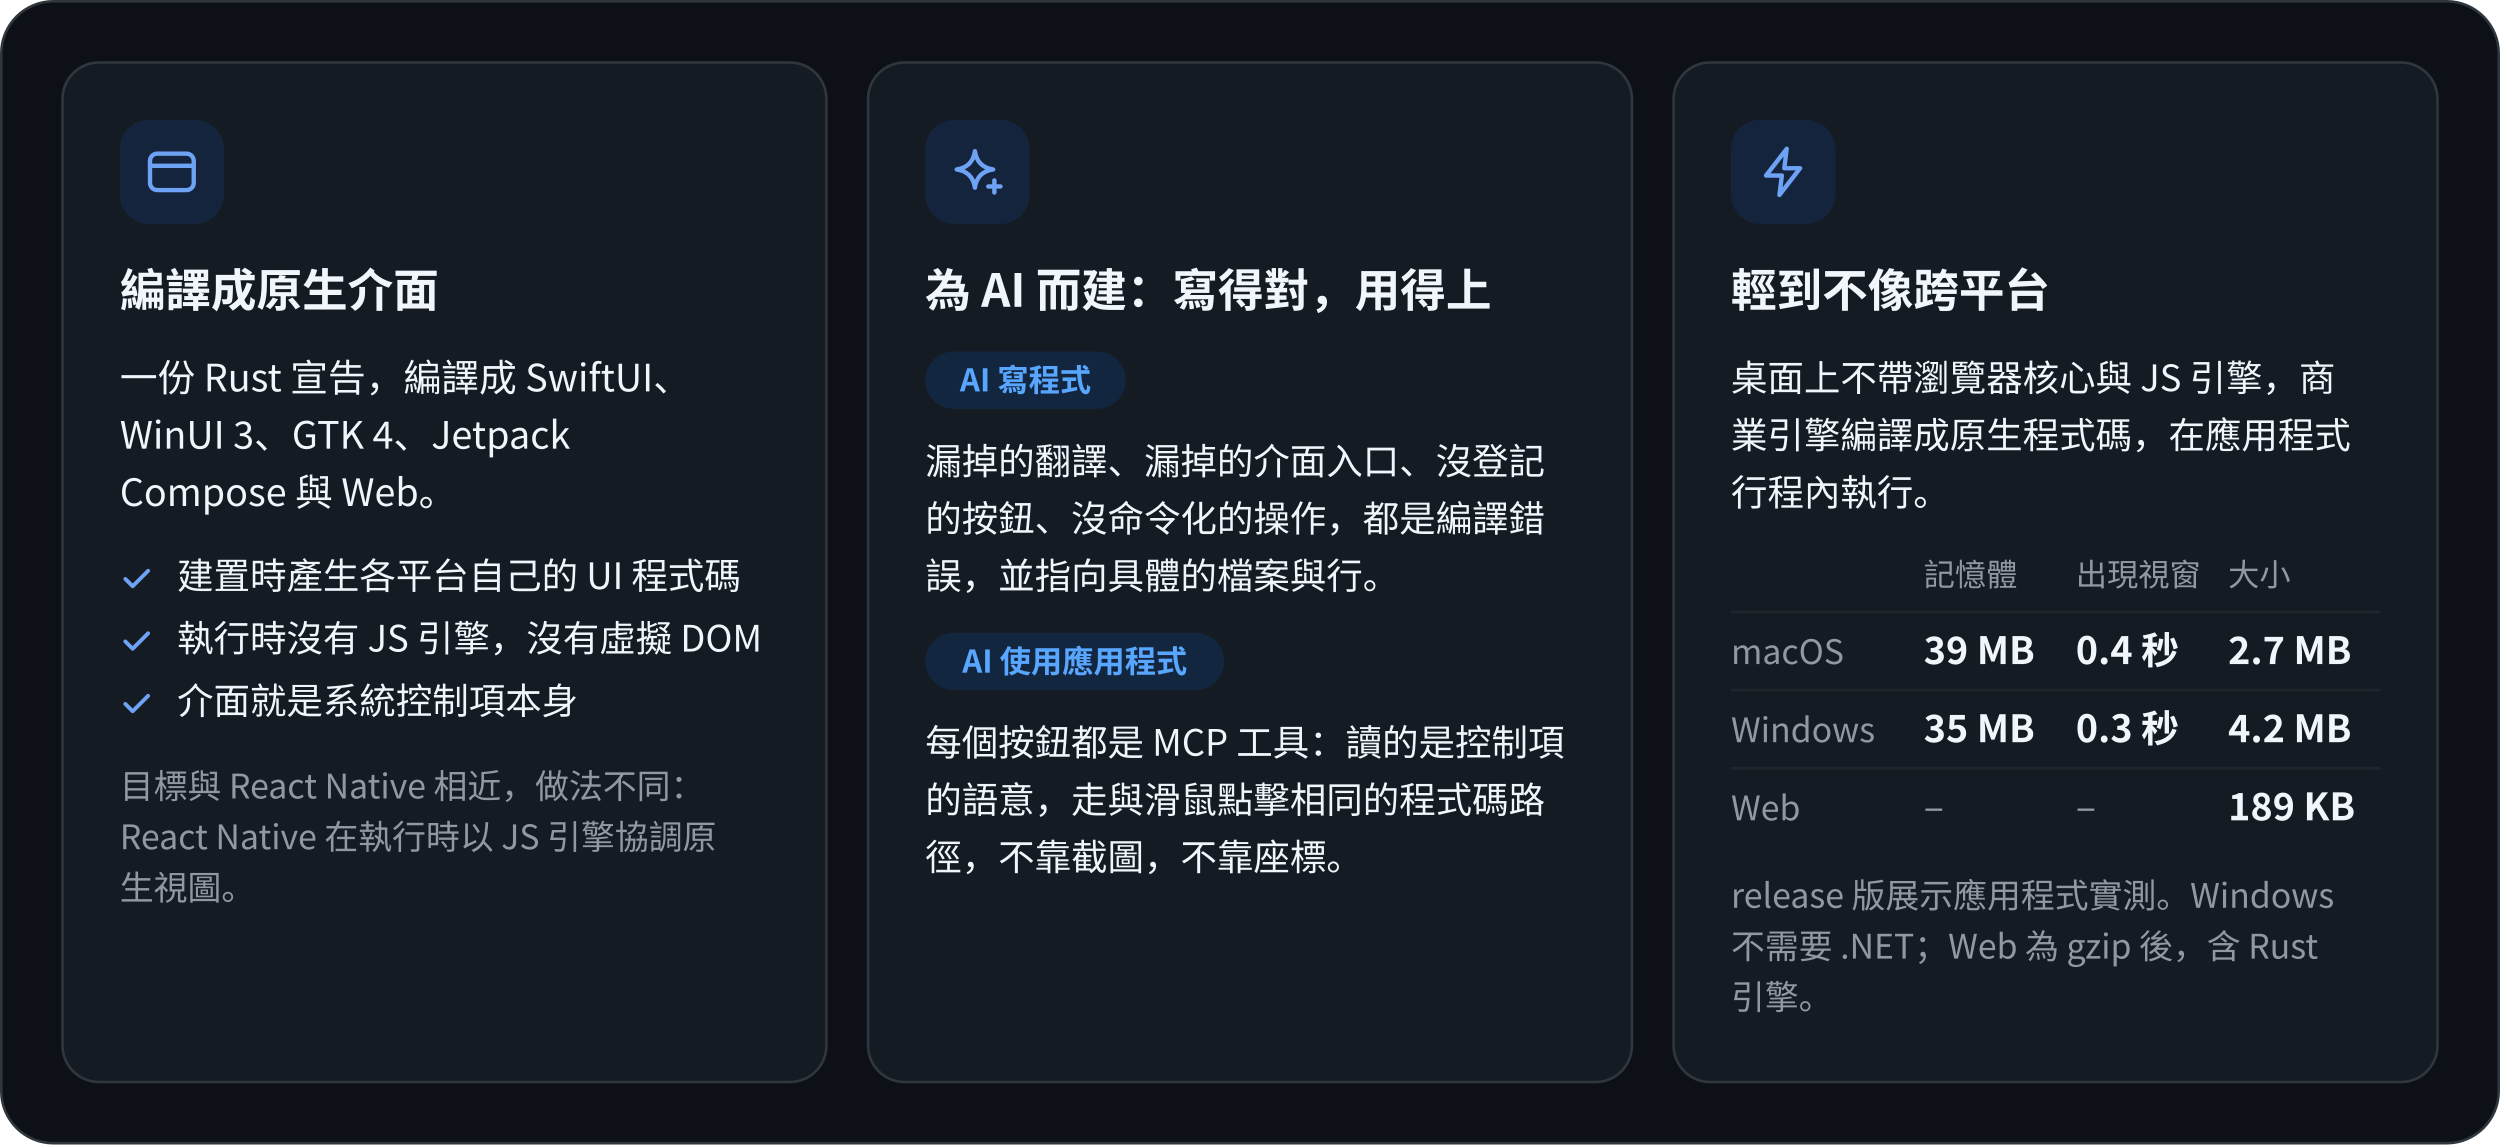
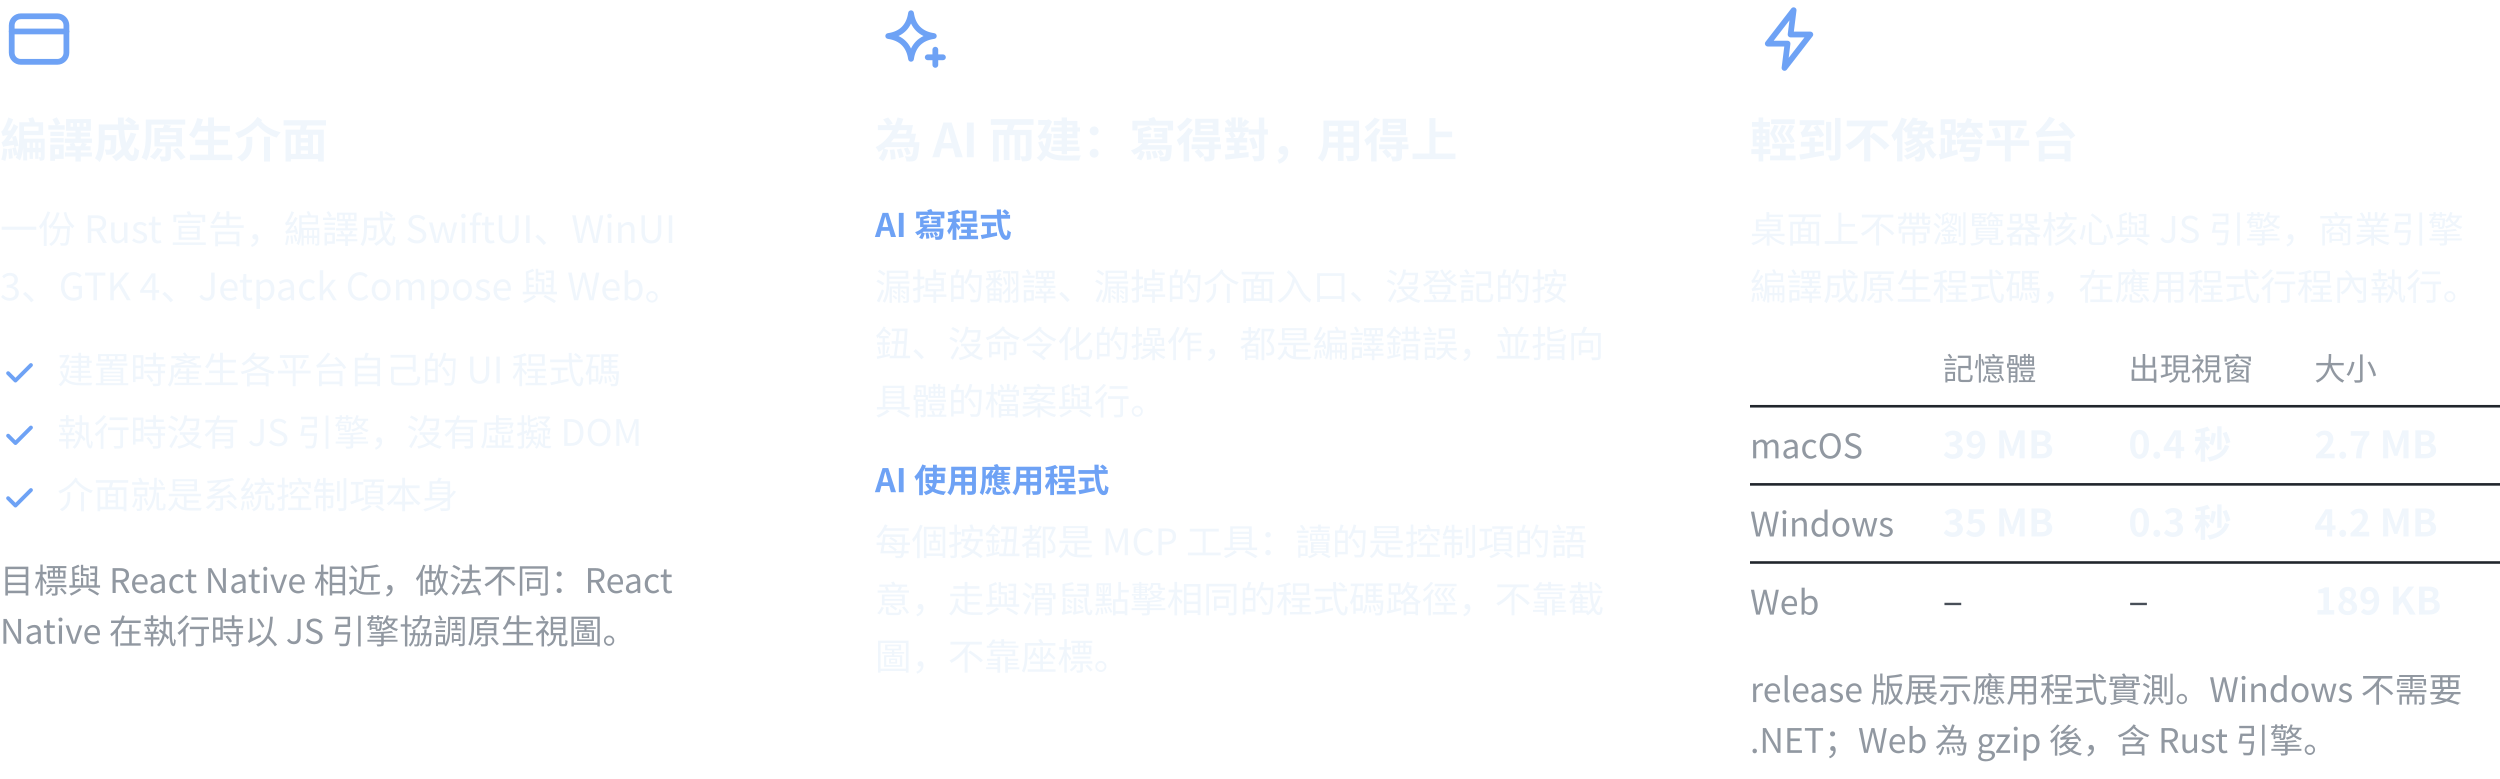
- <svg xmlns="http://www.w3.org/2000/svg" viewBox="0 0 960 439.5" width="960" height="439.5" font-family="-apple-system, BlinkMacSystemFont, 'Segoe UI', 'PingFang SC', 'Hiragino Sans GB', 'Microsoft YaHei', 'Noto Sans CJK SC', 'Helvetica Neue', Arial, sans-serif">
+ <svg xmlns="http://www.w3.org/2000/svg" viewBox="0 0 960 299" width="960" height="299" font-family="-apple-system, BlinkMacSystemFont, 'Segoe UI', 'PingFang SC', 'Hiragino Sans GB', 'Microsoft YaHei', 'Noto Sans CJK SC', 'Helvetica Neue', Arial, sans-serif">
  <defs>
    <symbol id="bern-logo" viewBox="0 0 1024 1024">
      <defs>
        <clipPath id="bern-symbol-disc">
          <circle cx="512" cy="512" r="512" />
        </clipPath>
      </defs>
      <g clip-path="url(#bern-symbol-disc)">
        <rect width="1024" height="1024" fill="#4A8BEF" />
        <path fill="#24324D" d="M 290.4 372.1 C 270.7 579.3 309.8 827.6 392.0 1060.0 L 1100 1100 L 1060.0 880.0 C 1013.0 692.2 904.4 451.5 684.3 270.5 A 14 14 0 0 0 662.4 286.5 C 693.7 364.2 711.6 444.8 715.3 529.4 A 36 36 0 0 1 691.6 564.9 C 620.6 590.7 549.5 616.5 478.5 642.4 A 36 36 0 0 1 436.0 628.1 C 383.8 547.6 344.6 461.1 317.8 369.5 A 14 14 0 0 0 290.4 372.1 Z" />
        <ellipse rx="22" ry="36" fill="#E8F4FF" transform="translate(520 760) rotate(-20)" />
        <ellipse rx="22" ry="36" fill="#E8F4FF" transform="translate(748 668) rotate(-20)" />
      </g>
    </symbol>
-     <marker id="arrow" viewBox="0 0 10 10" refX="8" refY="5" markerWidth="10" markerHeight="10" markerUnits="userSpaceOnUse" orient="auto-start-reverse">
-       <path d="M0 0 L10 5 L0 10 z" fill="#484F58" />
-     </marker>
-     <marker id="arrow-accent" viewBox="0 0 10 10" refX="8" refY="5" markerWidth="11" markerHeight="11" markerUnits="userSpaceOnUse" orient="auto-start-reverse">
-       <path d="M0 0 L10 5 L0 10 z" fill="#6EA2F5" />
-     </marker>
  </defs>
-   <rect x="0.5" y="0.5" width="959" height="438.5" rx="20" fill="#0D1117" stroke="#30363D" />
-   <rect x="24.0" y="24" width="293.333" height="391.5" rx="14" fill="#151B23" stroke="#30363D" />
-   <g transform="translate(24.0 24.0)">
-     <rect x="22" y="22" width="40" height="40" rx="11.2" fill="#14243D" />
-     <g transform="translate(30.8 30.8) scale(0.9333)" fill="none" stroke="#6EA2F5" stroke-width="1.8" stroke-linecap="round" stroke-linejoin="round" color="#6EA2F5">
+   <g transform="translate(0.0 0.0)">
+     <g transform="translate(1.0 1.0) scale(1.1667)" fill="none" stroke="#6EA2F5" stroke-width="1.9" stroke-linecap="round" stroke-linejoin="round" color="#6EA2F5">
      <rect x="3" y="4.5" width="18" height="15" rx="3" />
      <path d="M3 9.5h18" />
    </g>
-     <text x="22.0" y="93.8" font-size="17.5" fill="#F0F6FC" font-weight="700">編譯成原生介面</text>
-     <text x="22.0" y="126.3" font-size="14.5" fill="#F0F6FC">一份 Rust 宣告，編譯成 SwiftUI、</text>
-     <text x="22.0" y="148.3" font-size="14.5" fill="#F0F6FC">WinUI 3、GTK 4、Jetpack</text>
-     <text x="22.0" y="170.3" font-size="14.5" fill="#F0F6FC">Compose 與 Web。</text>
-     <g transform="translate(21.0 190.5) scale(0.625)" fill="none" stroke="#6EA2F5" stroke-width="2.4" stroke-linecap="round" stroke-linejoin="round" color="#6EA2F5">
+     <text x="0.0" y="60.4" font-size="18" fill="#F0F6FC" font-weight="700">編譯成原生介面</text>
+     <text x="0.0" y="93.3" font-size="14.5" fill="#F0F6FC">一份 Rust 宣告，編譯成 SwiftUI、WinUI</text>
+     <text x="0.0" y="115.3" font-size="14.5" fill="#F0F6FC">3、GTK 4、Jetpack Compose 與 Web。</text>
+     <g transform="translate(0.0 135.5) scale(0.625)" fill="none" stroke="#6EA2F5" stroke-width="2.4" stroke-linecap="round" stroke-linejoin="round" color="#6EA2F5">
      <path d="m5 12.5 4.5 4.5L19 7.5" />
    </g>
-     <text x="44.0" y="202.2" font-size="14" fill="#F0F6FC">建置時產生各平台自己的 UI 程式碼</text>
-     <g transform="translate(21.0 214.5) scale(0.625)" fill="none" stroke="#6EA2F5" stroke-width="2.4" stroke-linecap="round" stroke-linejoin="round" color="#6EA2F5">
+     <text x="22.0" y="147.2" font-size="14" fill="#F0F6FC">建置時產生各平台自己的 UI 程式碼</text>
+     <g transform="translate(0.0 159.5) scale(0.625)" fill="none" stroke="#6EA2F5" stroke-width="2.4" stroke-linecap="round" stroke-linejoin="round" color="#6EA2F5">
      <path d="m5 12.5 4.5 4.5L19 7.5" />
    </g>
-     <text x="44.0" y="226.2" font-size="14" fill="#F0F6FC">執行時沒有 JS 引擎，沒有虛擬 DOM</text>
-     <g transform="translate(21.0 238.5) scale(0.625)" fill="none" stroke="#6EA2F5" stroke-width="2.4" stroke-linecap="round" stroke-linejoin="round" color="#6EA2F5">
+     <text x="22.0" y="171.2" font-size="14" fill="#F0F6FC">執行時沒有 JS 引擎，沒有虛擬 DOM</text>
+     <g transform="translate(0.0 183.5) scale(0.625)" fill="none" stroke="#6EA2F5" stroke-width="2.4" stroke-linecap="round" stroke-linejoin="round" color="#6EA2F5">
      <path d="m5 12.5 4.5 4.5L19 7.5" />
    </g>
-     <text x="44.0" y="250.2" font-size="14" fill="#F0F6FC">介面就是系統控制項本身</text>
-     <text x="22.0" y="282.6" font-size="13" fill="#9198A1">目標與 React Native 相近，做法不同：</text>
-     <text x="22.0" y="302.1" font-size="13" fill="#9198A1">React Native 在執行時以 JS 引擎協調原</text>
-     <text x="22.0" y="321.6" font-size="13" fill="#9198A1">生視圖。</text>
+     <text x="22.0" y="195.2" font-size="14" fill="#F0F6FC">介面就是系統控制項本身</text>
+     <text x="0.0" y="227.7" font-size="13" fill="#9198A1">目標與 React Native 相近，做法不同：React</text>
+     <text x="0.0" y="247.2" font-size="13" fill="#9198A1">Native 在執行時以 JS 引擎協調原生視圖。</text>
  </g>
-   <rect x="333.333" y="24" width="293.333" height="391.5" rx="14" fill="#151B23" stroke="#30363D" />
-   <g transform="translate(333.3 24.0)">
-     <rect x="22" y="22" width="40" height="40" rx="11.2" fill="#14243D" />
-     <g transform="translate(30.8 30.8) scale(0.9333)" fill="none" stroke="#6EA2F5" stroke-width="1.8" stroke-linecap="round" stroke-linejoin="round" color="#6EA2F5">
+   <g transform="translate(336.0 0.0)">
+     <g transform="translate(1.0 1.0) scale(1.1667)" fill="none" stroke="#6EA2F5" stroke-width="1.9" stroke-linecap="round" stroke-linejoin="round" color="#6EA2F5">
      <path d="M11 3.5c.6 4.3 3.2 6.9 7.5 7.5-4.3.6-6.9 3.2-7.5 7.5-.6-4.3-3.2-6.9-7.5-7.5 4.3-.6 6.9-3.2 7.5-7.5z" />
      <path d="M19 15.5v5M16.5 18h5" />
    </g>
-     <text x="22.0" y="93.8" font-size="17.5" fill="#F0F6FC" font-weight="700">為 AI 而建：寫得對，用得上</text>
-     <rect x="22.0" y="111.0" width="77.0" height="22" rx="11.0" fill="#12273F" />
-     <text x="60.5" y="126.3" font-size="12" font-weight="600" text-anchor="middle" fill="#58A6FF">AI 寫程式</text>
-     <text x="22.0" y="158.2" font-size="14" fill="#F0F6FC">漏掉的翻譯、漏掉的介面入口、沒登記</text>
-     <text x="22.0" y="180.2" font-size="14" fill="#F0F6FC">的按鈕、沒命令化的操作，都是編譯錯</text>
-     <text x="22.0" y="202.2" font-size="14" fill="#F0F6FC">誤，並指向具體的檔案與行。</text>
-     <rect x="22.0" y="219.0" width="114.8" height="22" rx="11.0" fill="#12273F" />
-     <text x="79.4" y="234.3" font-size="12" font-weight="600" text-anchor="middle" fill="#58A6FF">AI 使用應用程式</text>
-     <text x="22.0" y="266.2" font-size="14" fill="#F0F6FC">每個按鈕都是 MCP 工具：讀的是控制項</text>
-     <text x="22.0" y="288.2" font-size="14" fill="#F0F6FC">的語意，走與滑鼠點擊相同的程式碼路</text>
-     <text x="22.0" y="310.2" font-size="14" fill="#F0F6FC">徑，不靠截圖，不靠座標。</text>
+     <text x="0.0" y="60.4" font-size="18" fill="#F0F6FC" font-weight="700">為 AI 而建：寫得對，用得上</text>
+     <text x="0.0" y="91.0" font-size="12.5" font-weight="700" fill="#6EA2F5">AI 寫程式</text>
+     <text x="0.0" y="115.2" font-size="14" fill="#F0F6FC">漏掉的翻譯、漏掉的介面入口、沒登記的按</text>
+     <text x="0.0" y="137.2" font-size="14" fill="#F0F6FC">鈕、沒命令化的操作，都是編譯錯誤，並指向</text>
+     <text x="0.0" y="159.2" font-size="14" fill="#F0F6FC">具體的檔案與行。</text>
+     <text x="0.0" y="189.0" font-size="12.5" font-weight="700" fill="#6EA2F5">AI 使用應用程式</text>
+     <text x="0.0" y="213.2" font-size="14" fill="#F0F6FC">每個按鈕都是 MCP 工具：讀的是控制項的語</text>
+     <text x="0.0" y="235.2" font-size="14" fill="#F0F6FC">意，走與滑鼠點擊相同的程式碼路徑，不靠截</text>
+     <text x="0.0" y="257.2" font-size="14" fill="#F0F6FC">圖，不靠座標。</text>
  </g>
-   <rect x="642.667" y="24" width="293.333" height="391.5" rx="14" fill="#151B23" stroke="#30363D" />
-   <g transform="translate(642.7 24.0)">
-     <rect x="22" y="22" width="40" height="40" rx="11.2" fill="#14243D" />
-     <g transform="translate(30.8 30.8) scale(0.9333)" fill="none" stroke="#6EA2F5" stroke-width="1.8" stroke-linecap="round" stroke-linejoin="round" color="#6EA2F5">
+   <g transform="translate(672.0 0.0)">
+     <g transform="translate(1.0 1.0) scale(1.1667)" fill="none" stroke="#6EA2F5" stroke-width="1.9" stroke-linecap="round" stroke-linejoin="round" color="#6EA2F5">
      <path d="M13.5 2.5 5 13.5h6.5l-1 8 8.5-11h-6.5z" />
    </g>
-     <text x="22.0" y="93.8" font-size="17.5" fill="#F0F6FC" font-weight="700">輕到不像跨平台</text>
-     <text x="22.0" y="126.2" font-size="14" fill="#F0F6FC">桌面上不帶瀏覽器核心與 JS 引擎，商</text>
-     <text x="22.0" y="148.2" font-size="14" fill="#F0F6FC">業引擎編譯成原生程式碼，在應用程式</text>
-     <text x="22.0" y="170.2" font-size="14" fill="#F0F6FC">行程內執行。</text>
-     <text x="96.0" y="201" font-size="12" fill="#9198A1">記憶體</text>
-     <text x="154.4" y="201" font-size="12" fill="#9198A1">出現視窗</text>
-     <text x="212.9" y="201" font-size="12" fill="#9198A1">大小</text>
-     <line x1="22" y1="211.0" x2="271.333" y2="211.0" stroke="#21262D" />
-     <text x="22" y="231.0" font-size="13" fill="#9198A1">macOS</text>
-     <text x="96.0" y="231.0" font-size="14.5" font-weight="700" fill="#F0F6FC">39 MB</text>
-     <text x="154.4" y="231.0" font-size="14.5" font-weight="700" fill="#F0F6FC">0.4 秒</text>
-     <text x="212.9" y="231.0" font-size="14.5" font-weight="700" fill="#F0F6FC">2.7 MB</text>
-     <line x1="22" y1="241.0" x2="271.333" y2="241.0" stroke="#21262D" />
-     <text x="22" y="261.0" font-size="13" fill="#9198A1">Windows</text>
-     <text x="96.0" y="261.0" font-size="14.5" font-weight="700" fill="#F0F6FC">35 MB</text>
-     <text x="154.4" y="261.0" font-size="14.5" font-weight="700" fill="#F0F6FC">0.3 秒</text>
-     <text x="212.9" y="261.0" font-size="14.5" font-weight="700" fill="#F0F6FC">4.2 MB</text>
-     <line x1="22" y1="271.0" x2="271.333" y2="271.0" stroke="#21262D" />
-     <text x="22" y="291.0" font-size="13" fill="#9198A1">Web</text>
-     <text x="96.0" y="291.0" font-size="14.5" font-weight="400" fill="#9198A1">–</text>
-     <text x="154.4" y="291.0" font-size="14.5" font-weight="400" fill="#9198A1">–</text>
-     <text x="212.9" y="291.0" font-size="14.5" font-weight="700" fill="#F0F6FC">189 KB</text>
-     <text x="22.0" y="324.6" font-size="13" fill="#9198A1">release 版展示應用程式實測。Windows</text>
-     <text x="22.0" y="344.1" font-size="13" fill="#9198A1">不需要 .NET；Web 為 gzip 後，含 Rust</text>
-     <text x="22.0" y="363.6" font-size="13" fill="#9198A1">引擎。</text>
+     <text x="0.0" y="60.4" font-size="18" fill="#F0F6FC" font-weight="700">輕到不像跨平台</text>
+     <text x="0.0" y="93.2" font-size="14" fill="#F0F6FC">桌面上不帶瀏覽器核心與 JS 引擎，商業引擎</text>
+     <text x="0.0" y="115.2" font-size="14" fill="#F0F6FC">編譯成原生程式碼，在應用程式行程內執行。</text>
+     <text x="74.0" y="146" font-size="12" fill="#9198A1">記憶體</text>
+     <text x="145.3" y="146" font-size="12" fill="#9198A1">出現視窗</text>
+     <text x="216.7" y="146" font-size="12" fill="#9198A1">大小</text>
+     <line x1="0" y1="156.0" x2="288.0" y2="156.0" stroke="#21262D" />
+     <text x="0" y="176.0" font-size="13" fill="#9198A1">macOS</text>
+     <text x="74.0" y="176.0" font-size="14.5" font-weight="700" fill="#F0F6FC">39 MB</text>
+     <text x="145.3" y="176.0" font-size="14.5" font-weight="700" fill="#F0F6FC">0.4 秒</text>
+     <text x="216.7" y="176.0" font-size="14.5" font-weight="700" fill="#F0F6FC">2.7 MB</text>
+     <line x1="0" y1="186.0" x2="288.0" y2="186.0" stroke="#21262D" />
+     <text x="0" y="206.0" font-size="13" fill="#9198A1">Windows</text>
+     <text x="74.0" y="206.0" font-size="14.5" font-weight="700" fill="#F0F6FC">35 MB</text>
+     <text x="145.3" y="206.0" font-size="14.5" font-weight="700" fill="#F0F6FC">0.3 秒</text>
+     <text x="216.7" y="206.0" font-size="14.5" font-weight="700" fill="#F0F6FC">4.2 MB</text>
+     <line x1="0" y1="216.0" x2="288.0" y2="216.0" stroke="#21262D" />
+     <text x="0" y="236.0" font-size="13" fill="#9198A1">Web</text>
+     <text x="74.0" y="236.0" font-size="14.5" font-weight="400" fill="#484F58">–</text>
+     <text x="145.3" y="236.0" font-size="14.5" font-weight="400" fill="#484F58">–</text>
+     <text x="216.7" y="236.0" font-size="14.5" font-weight="700" fill="#F0F6FC">189 KB</text>
+     <text x="0.0" y="269.6" font-size="13" fill="#9198A1">release 版展示應用程式實測。Windows 不需要</text>
+     <text x="0.0" y="289.1" font-size="13" fill="#9198A1">.NET；Web 為 gzip 後，含 Rust 引擎。</text>
  </g>
</svg>
